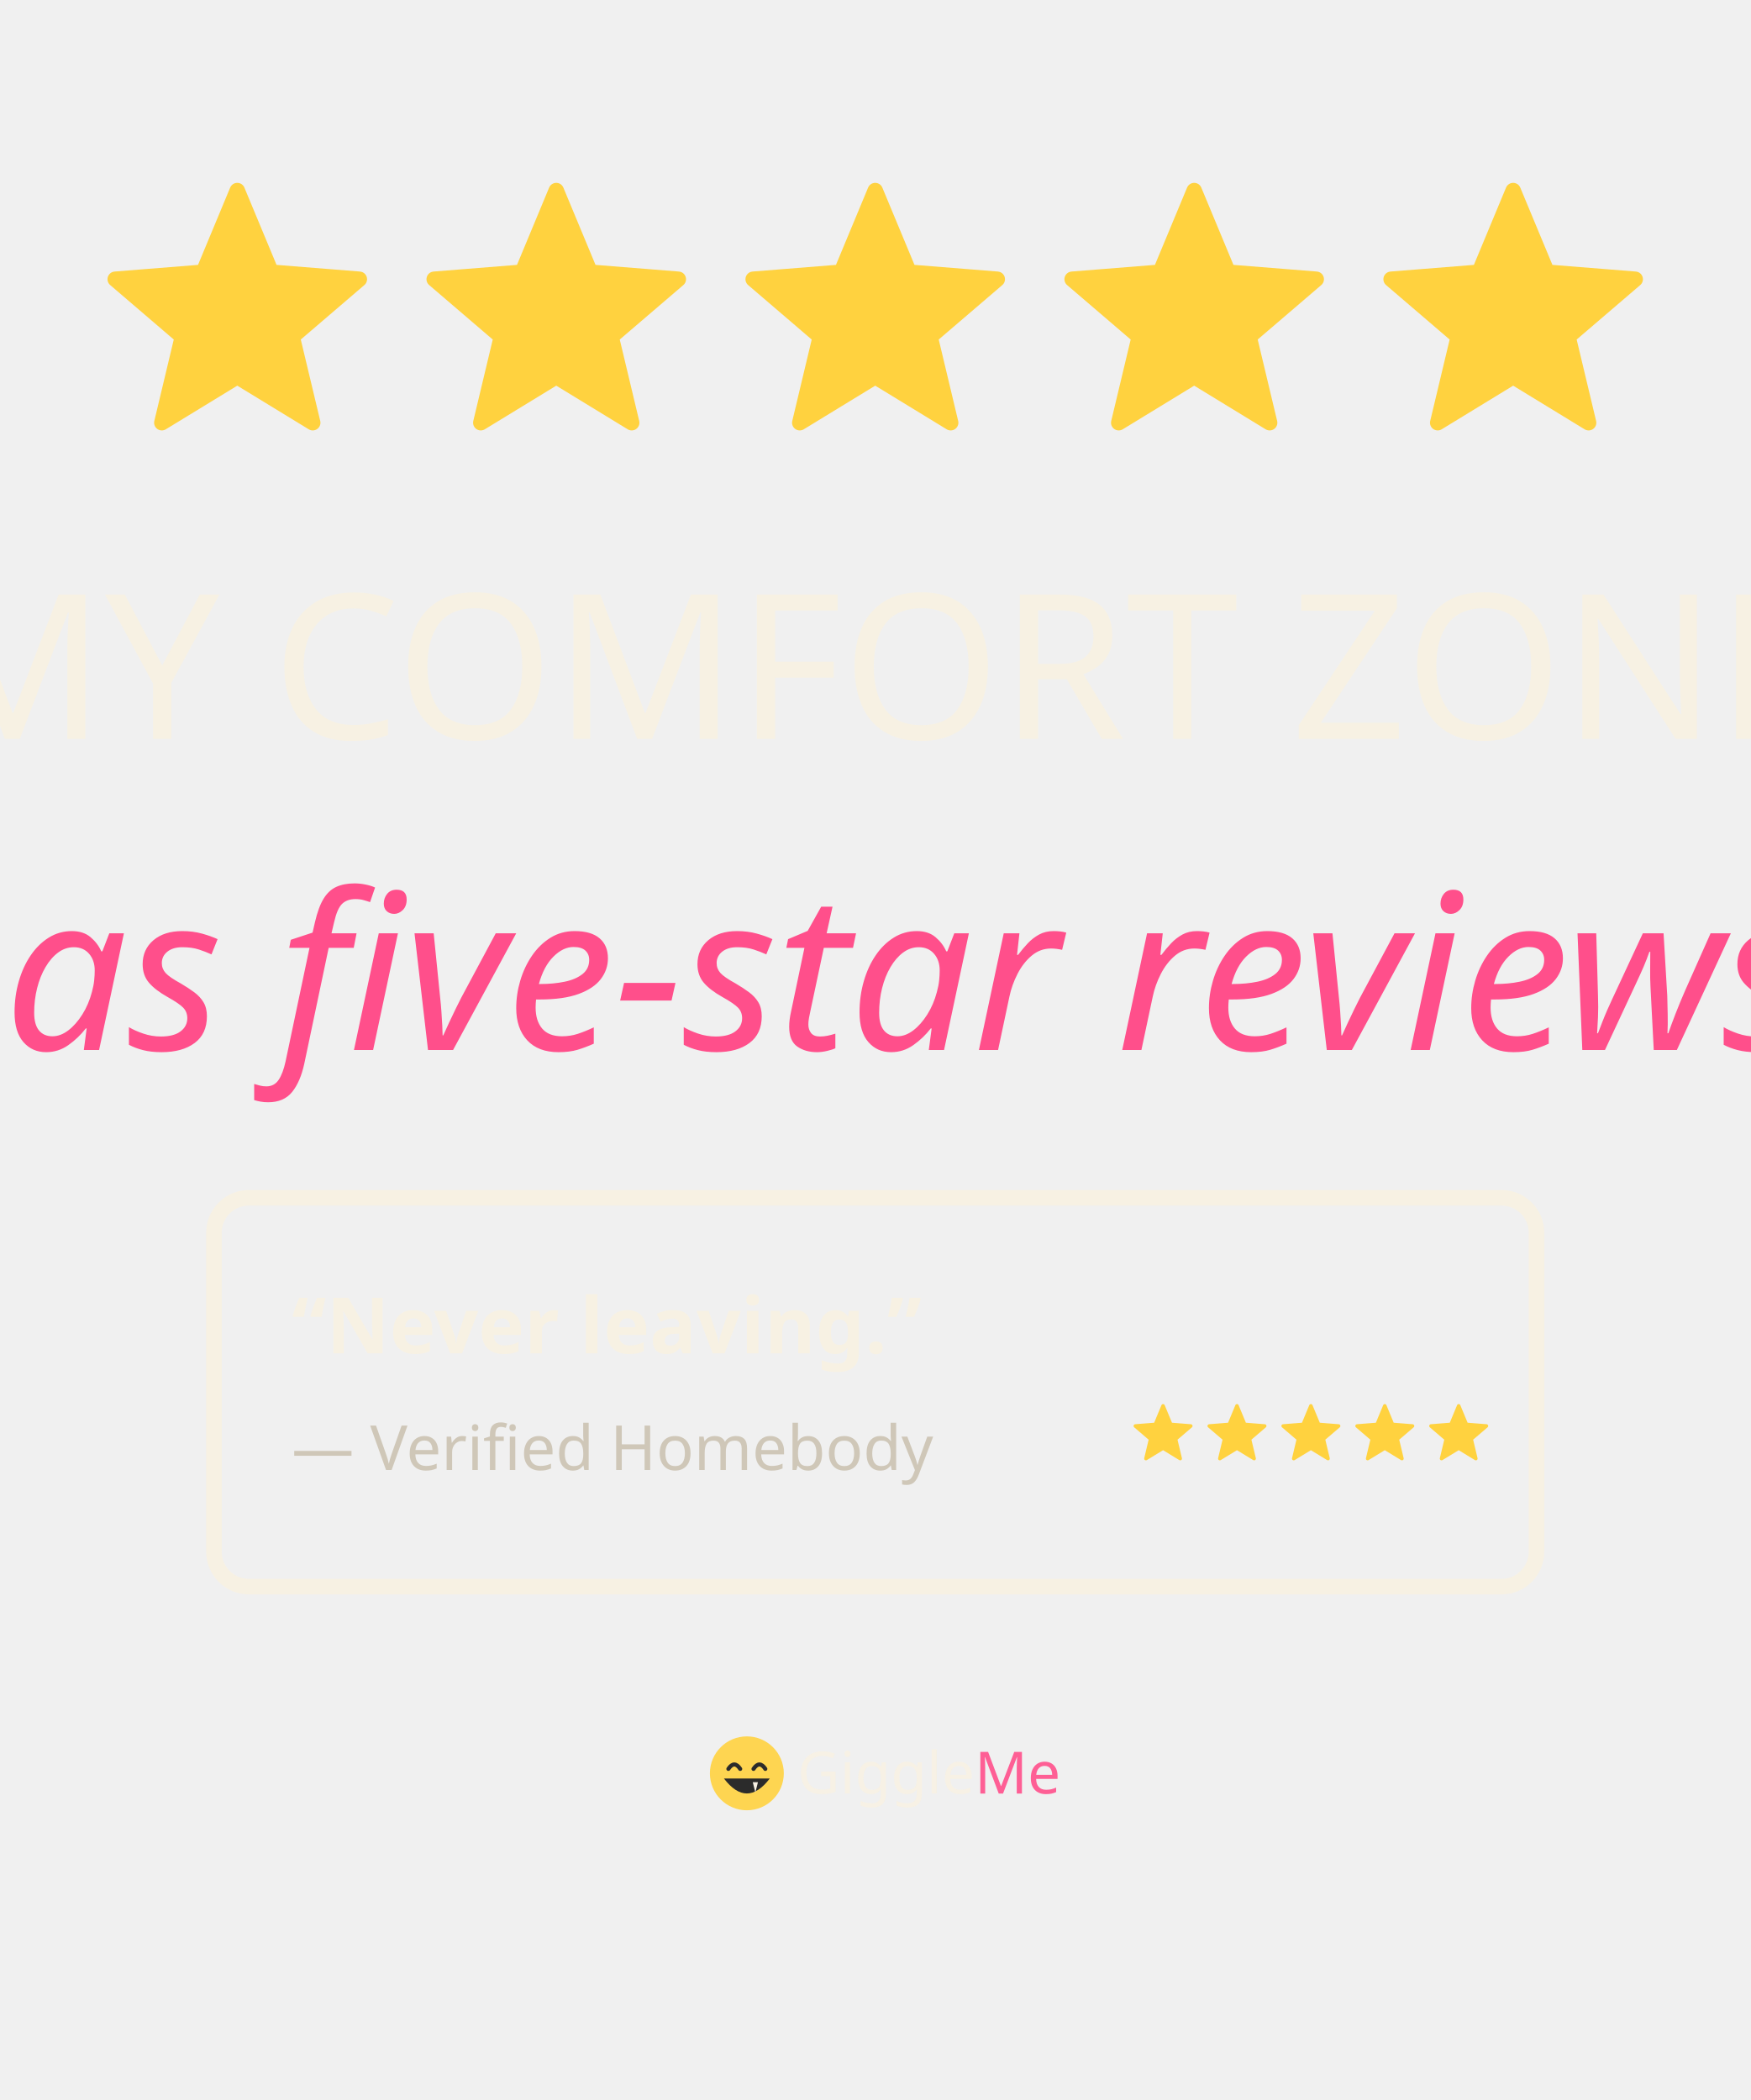
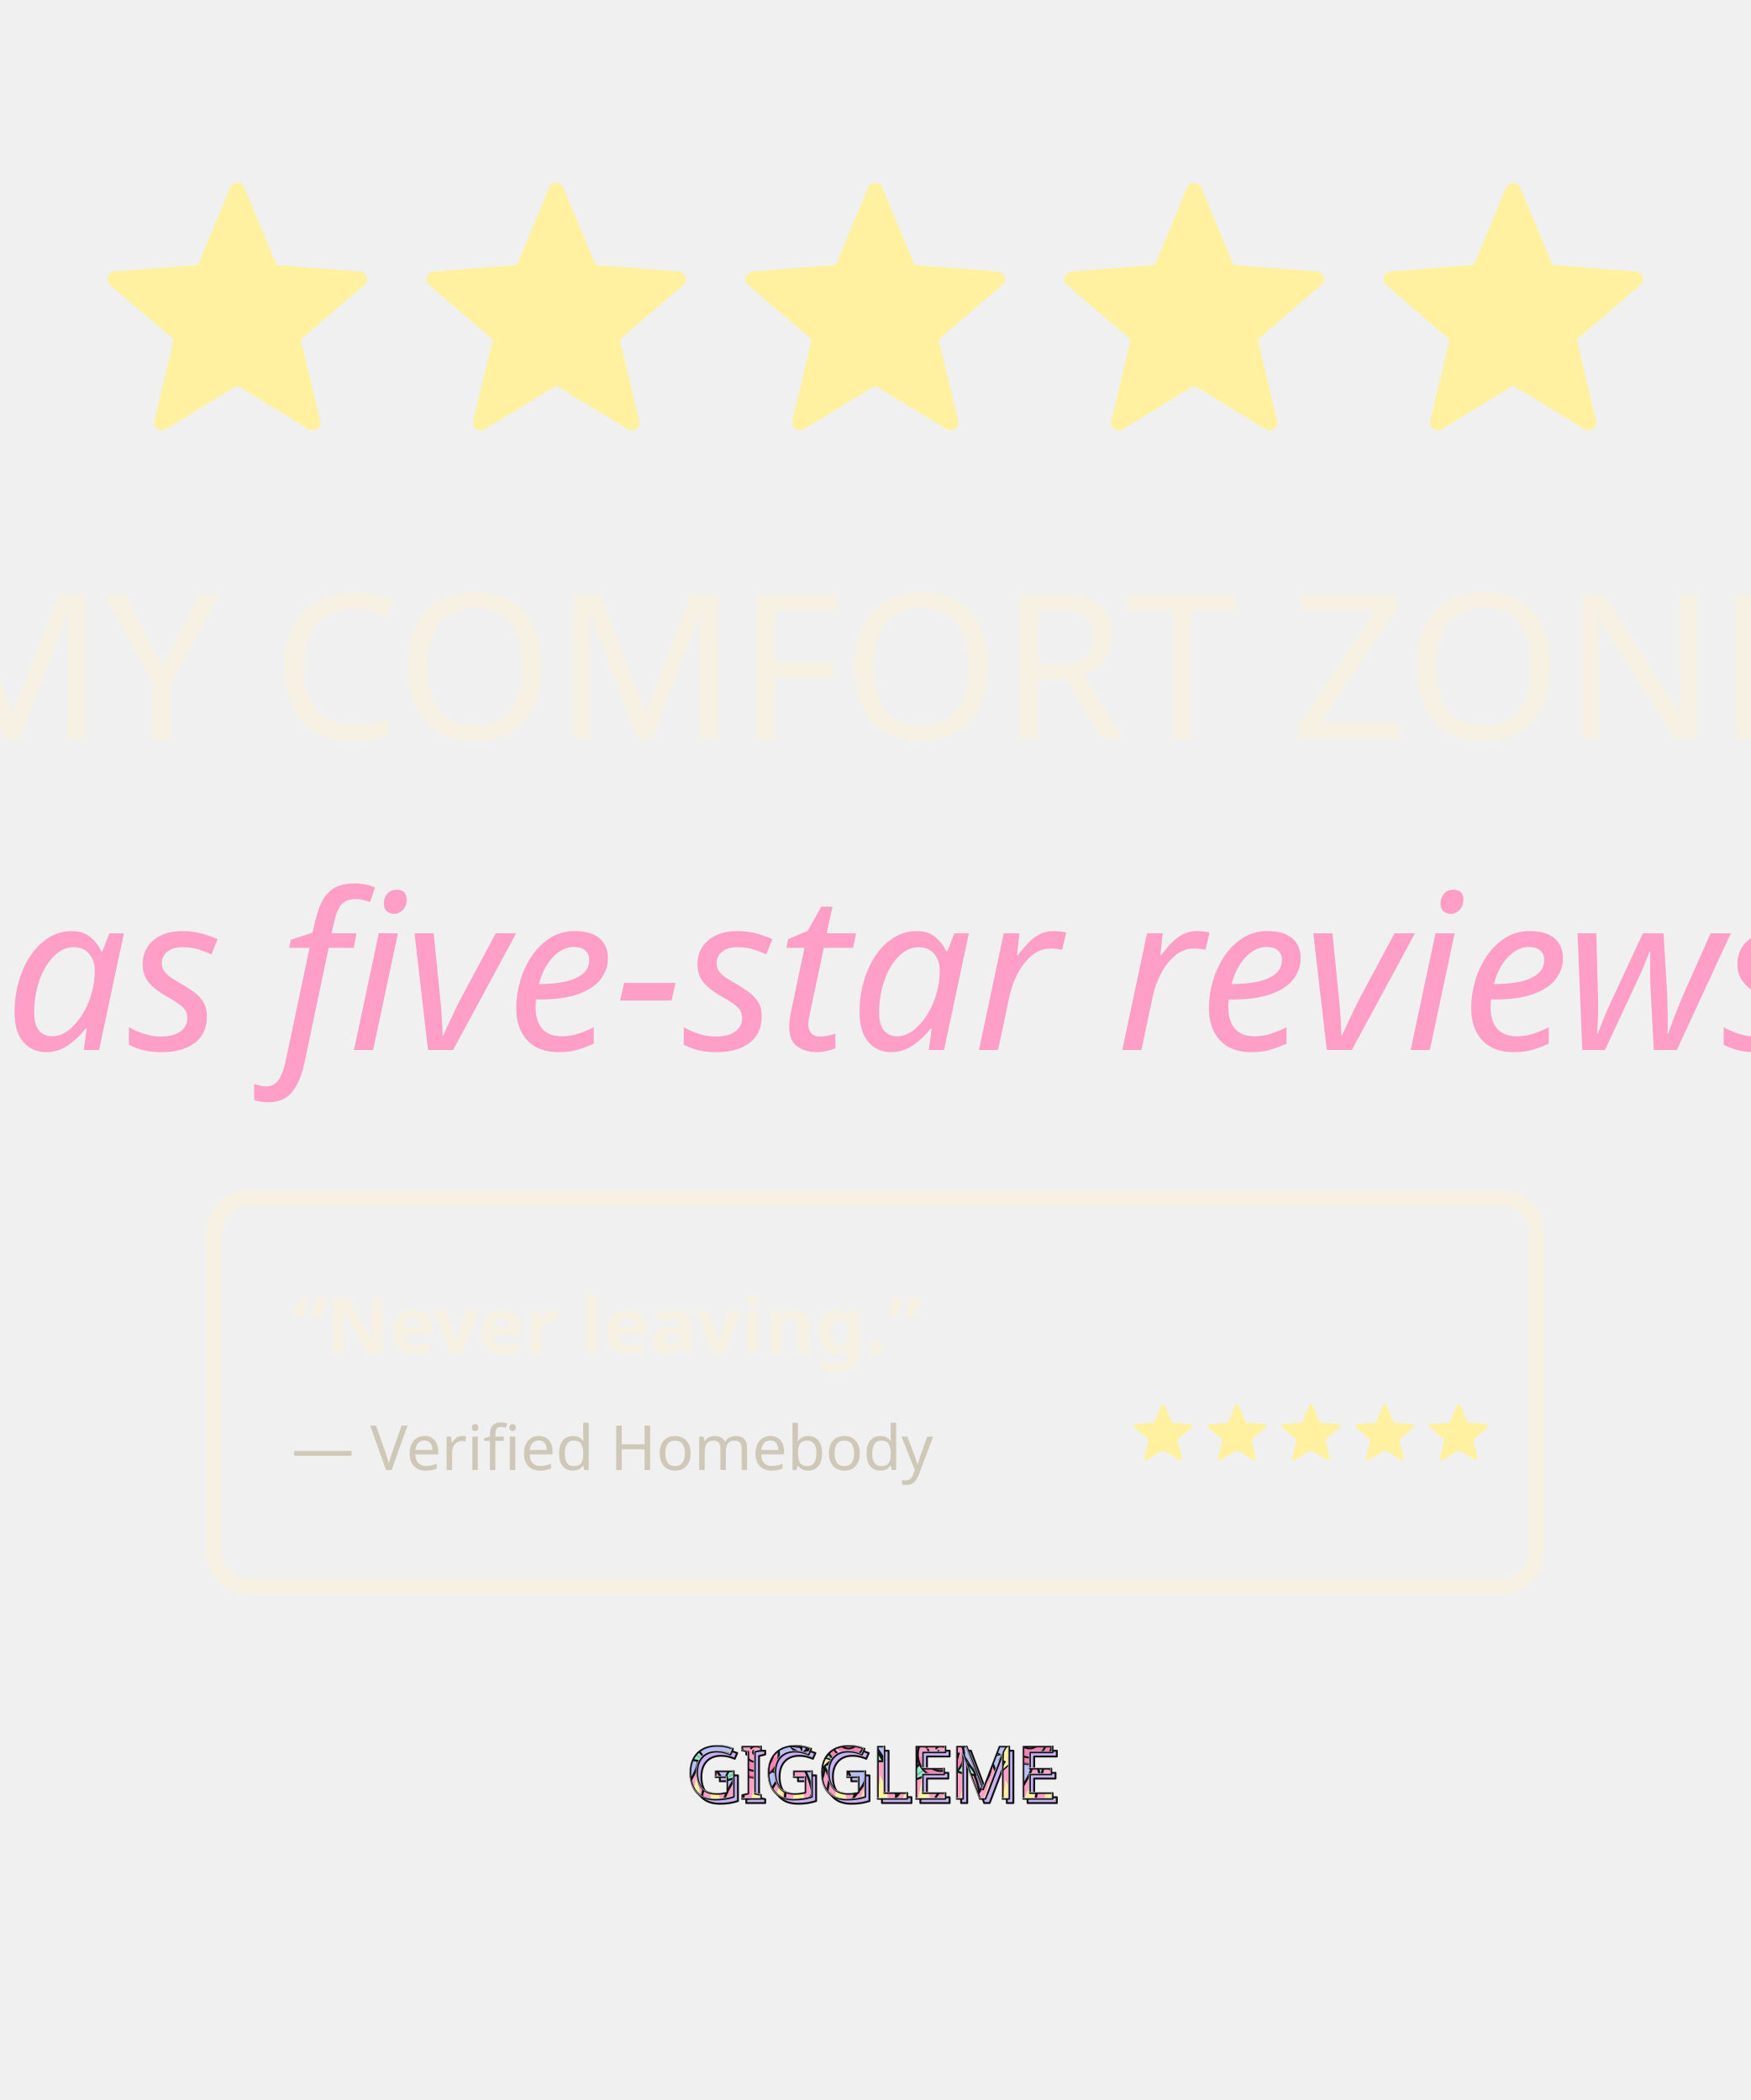
<svg xmlns="http://www.w3.org/2000/svg" viewBox="0 0 4500 5400">
  <g>
-     <polygon points="610.0,490.0 697.3,699.9 923.8,718.0 751.2,865.9 804.0,1087.0 610.0,968.5 416.0,1087.0 468.8,865.9 296.2,718.0 522.7,699.9" fill="#FFD23F" stroke="#FFD23F" stroke-width="39.6" stroke-linejoin="round" />
-     <polygon points="1430.0,490.0 1517.3,699.9 1743.8,718.0 1571.2,865.9 1624.0,1087.0 1430.0,968.5 1236.0,1087.0 1288.8,865.9 1116.2,718.0 1342.7,699.9" fill="#FFD23F" stroke="#FFD23F" stroke-width="39.6" stroke-linejoin="round" />
-     <polygon points="2250.0,490.0 2337.3,699.9 2563.8,718.0 2391.2,865.9 2444.0,1087.0 2250.0,968.5 2056.0,1087.0 2108.8,865.9 1936.2,718.0 2162.7,699.9" fill="#FFD23F" stroke="#FFD23F" stroke-width="39.6" stroke-linejoin="round" />
-     <polygon points="3070.0,490.0 3157.3,699.9 3383.8,718.0 3211.2,865.9 3264.0,1087.0 3070.0,968.5 2876.0,1087.0 2928.8,865.9 2756.2,718.0 2982.7,699.9" fill="#FFD23F" stroke="#FFD23F" stroke-width="39.6" stroke-linejoin="round" />
-     <polygon points="3890.0,490.0 3977.3,699.9 4203.8,718.0 4031.2,865.9 4084.0,1087.0 3890.0,968.5 3696.0,1087.0 3748.8,865.9 3576.2,718.0 3802.7,699.9" fill="#FFD23F" stroke="#FFD23F" stroke-width="39.6" stroke-linejoin="round" />
+     <polygon points="610.0,490.0 697.3,699.9 923.8,718.0 751.2,865.9 804.0,1087.0 610.0,968.5 416.0,1087.0 468.8,865.9 296.2,718.0 522.7,699.9" fill="#FFF1A0" stroke="#FFF1A0" stroke-width="39.6" stroke-linejoin="round" />
+     <polygon points="1430.0,490.0 1517.3,699.9 1743.8,718.0 1571.2,865.9 1624.0,1087.0 1430.0,968.5 1236.0,1087.0 1288.8,865.9 1116.2,718.0 1342.7,699.9" fill="#FFF1A0" stroke="#FFF1A0" stroke-width="39.6" stroke-linejoin="round" />
+     <polygon points="2250.0,490.0 2337.3,699.9 2563.8,718.0 2391.2,865.9 2444.0,1087.0 2250.0,968.5 2056.0,1087.0 2108.8,865.9 1936.2,718.0 2162.7,699.9" fill="#FFF1A0" stroke="#FFF1A0" stroke-width="39.6" stroke-linejoin="round" />
+     <polygon points="3070.0,490.0 3157.3,699.9 3383.8,718.0 3211.2,865.9 3264.0,1087.0 3070.0,968.5 2876.0,1087.0 2928.8,865.9 2756.2,718.0 2982.7,699.9" fill="#FFF1A0" stroke="#FFF1A0" stroke-width="39.6" stroke-linejoin="round" />
+     <polygon points="3890.0,490.0 3977.3,699.9 4203.8,718.0 4031.2,865.9 4084.0,1087.0 3890.0,968.5 3696.0,1087.0 3748.8,865.9 3576.2,718.0 3802.7,699.9" fill="#FFF1A0" stroke="#FFF1A0" stroke-width="39.6" stroke-linejoin="round" />
  </g>
  <text x="2250" y="1900" data-w="3800" text-anchor="middle" font-family="Archivo Black" font-size="520" fill="#F7F1E3">MY COMFORT ZONE</text>
-   <text x="2250" y="2700" data-w="3600" text-anchor="middle" font-family="DM Serif Display" font-style="italic" font-size="560" fill="#FF4F8B">has five-star reviews.</text>
+   <text x="2250" y="2700" data-w="3600" text-anchor="middle" font-family="DM Serif Display" font-style="italic" font-size="560" fill="#FF9EC7">has five-star reviews.</text>
  <g transform="translate(550 3080)">
    <rect width="3400" height="1000" rx="90" fill="none" stroke="#F7F1E3" stroke-width="40" stroke-dasharray="1 0" />
    <text x="200" y="400" font-family="Space Mono" font-weight="700" font-size="200" fill="#F7F1E3">“Never leaving.”</text>
    <text x="200" y="700" font-family="Space Mono" font-size="160" fill="#CFC7B8">— Verified Homebody</text>
    <g>
-       <polygon points="2440.0,535.0 2459.8,582.7 2511.3,586.8 2472.1,620.4 2484.1,670.7 2440.0,643.8 2395.9,670.7 2407.9,620.4 2368.7,586.8 2420.2,582.7" fill="#FFD23F" stroke="#FFD23F" stroke-width="9" stroke-linejoin="round" />
-       <polygon points="2630.0,535.0 2649.8,582.7 2701.3,586.8 2662.1,620.4 2674.1,670.7 2630.0,643.8 2585.9,670.7 2597.9,620.4 2558.7,586.8 2610.2,582.7" fill="#FFD23F" stroke="#FFD23F" stroke-width="9" stroke-linejoin="round" />
-       <polygon points="2820.0,535.0 2839.8,582.7 2891.3,586.8 2852.1,620.4 2864.1,670.7 2820.0,643.8 2775.9,670.7 2787.9,620.4 2748.7,586.8 2800.2,582.7" fill="#FFD23F" stroke="#FFD23F" stroke-width="9" stroke-linejoin="round" />
-       <polygon points="3010.0,535.0 3029.8,582.7 3081.3,586.8 3042.1,620.4 3054.1,670.7 3010.0,643.8 2965.9,670.7 2977.9,620.4 2938.7,586.8 2990.2,582.7" fill="#FFD23F" stroke="#FFD23F" stroke-width="9" stroke-linejoin="round" />
-       <polygon points="3200.0,535.0 3219.8,582.7 3271.3,586.8 3232.1,620.4 3244.1,670.7 3200.0,643.8 3155.9,670.7 3167.9,620.4 3128.7,586.8 3180.2,582.7" fill="#FFD23F" stroke="#FFD23F" stroke-width="9" stroke-linejoin="round" />
+       <polygon points="2440.0,535.0 2459.8,582.7 2511.3,586.8 2472.1,620.4 2484.1,670.7 2440.0,643.8 2395.9,670.7 2407.9,620.4 2368.7,586.8 2420.2,582.7" fill="#FFF1A0" stroke="#FFF1A0" stroke-width="9" stroke-linejoin="round" />
+       <polygon points="2630.0,535.0 2649.8,582.7 2701.3,586.8 2662.1,620.4 2674.1,670.7 2630.0,643.8 2585.9,670.7 2597.9,620.4 2558.7,586.8 2610.2,582.7" fill="#FFF1A0" stroke="#FFF1A0" stroke-width="9" stroke-linejoin="round" />
+       <polygon points="2820.0,535.0 2839.8,582.7 2891.3,586.8 2852.1,620.4 2864.1,670.7 2820.0,643.8 2775.9,670.7 2787.9,620.4 2748.7,586.8 2800.2,582.7" fill="#FFF1A0" stroke="#FFF1A0" stroke-width="9" stroke-linejoin="round" />
+       <polygon points="3010.0,535.0 3029.8,582.7 3081.3,586.8 3042.1,620.4 3054.1,670.7 3010.0,643.8 2965.9,670.7 2977.9,620.4 2938.7,586.8 2990.2,582.7" fill="#FFF1A0" stroke="#FFF1A0" stroke-width="9" stroke-linejoin="round" />
+       <polygon points="3200.0,535.0 3219.8,582.7 3271.3,586.8 3232.1,620.4 3244.1,670.7 3200.0,643.8 3155.9,670.7 3167.9,620.4 3128.7,586.8 3180.2,582.7" fill="#FFF1A0" stroke="#FFF1A0" stroke-width="9" stroke-linejoin="round" />
    </g>
  </g>
-   <g opacity="0.9">
-     <g transform="translate(1920 4560)">
-       <circle r="95" fill="#FFD23F" />
-       <path d="M -47.5 -11.4 q 15.2 -22.8 30.4 0" fill="none" stroke="#151515" stroke-width="10.45" stroke-linecap="round" />
-       <path d="M 17.1 -11.4 q 15.2 -22.8 30.4 0" fill="none" stroke="#151515" stroke-width="10.45" stroke-linecap="round" />
-       <path d="M -58.9 13.3 Q 0 90.25 58.9 13.3 Z" fill="#151515" />
-       <path d="M 15.2 22.8 L 28.5 22.8 L 21.85 49.4 Z" fill="#F7F1E3" />
-     </g>
-     <text x="2050" y="4612" font-family="Titan One" font-size="150" fill="#F7F1E3">Giggle<tspan fill="#FF4F8B">Me</tspan>
-     </text>
+   <g transform="translate(1595.7 4179.3) scale(0.4957)">
+     <defs>
+       <clipPath id="tag5">
+         <text x="1300" y="900" text-anchor="middle" font-family="Rye" font-size="380">GIGGLEME</text>
+       </clipPath>
+     </defs>
+     <g transform="translate(22 22)" fill="#C9B1F5">
+       <text x="1300" y="900" text-anchor="middle" font-family="Rye" font-size="380">GIGGLEME</text>
+     </g>
+     <g transform="translate(22 22)" fill="none" stroke="#121212" stroke-width="10" stroke-linejoin="round">
+       <text x="1300" y="900" text-anchor="middle" font-family="Rye" font-size="380">GIGGLEME</text>
+     </g>
+     <g clip-path="url(#tag5)">
+       <rect width="2600" height="1250" fill="#9FD3F7" />
+       <path d="M -60 420 q 80 -60 160 0 t 160 0" fill="none" stroke="#64AEE3" stroke-width="16" />
+       <path d="M 260 420 q 80 -60 160 0 t 160 0" fill="none" stroke="#64AEE3" stroke-width="16" />
+       <path d="M 580 420 q 80 -60 160 0 t 160 0" fill="none" stroke="#64AEE3" stroke-width="16" />
+       <path d="M 900 420 q 80 -60 160 0 t 160 0" fill="none" stroke="#64AEE3" stroke-width="16" />
+       <path d="M 1220 420 q 80 -60 160 0 t 160 0" fill="none" stroke="#64AEE3" stroke-width="16" />
+       <path d="M 1540 420 q 80 -60 160 0 t 160 0" fill="none" stroke="#64AEE3" stroke-width="16" />
+       <path d="M 1860 420 q 80 -60 160 0 t 160 0" fill="none" stroke="#64AEE3" stroke-width="16" />
+       <path d="M 2180 420 q 80 -60 160 0 t 160 0" fill="none" stroke="#64AEE3" stroke-width="16" />
+       <path d="M 2500 420 q 80 -60 160 0 t 160 0" fill="none" stroke="#64AEE3" stroke-width="16" />
+       <rect y="520" width="2600" height="1250" fill="#C9B1F5" opacity=".55" />
+       <path d="M -15.8 1000 C -25.8 892.0 14.2 870.4 30.2 784.0 C 144.2 881.2 134.2 935.2 124.2 1000 Z" fill="#FF9EC7" stroke="#121212" stroke-width="12" stroke-linejoin="round" />
+       <path d="M 22.2 1000 C 18.2 924.4 42.2 913.6 44.2 866.1 C 96.2 924.4 92.2 956.8 86.2 1000 Z" fill="#FFF1A0" />
+       <path d="M 92.5 1000 C 82.5 820.6 202.5 784.7 186.5 641.2 C 252.5 802.7 242.5 892.4 232.5 1000 Z" fill="#FF9EC7" stroke="#121212" stroke-width="12" stroke-linejoin="round" />
+       <path d="M 130.5 1000 C 126.5 874.4 174.5 856.5 172.5 777.5 C 204.5 874.4 200.5 928.2 194.5 1000 Z" fill="#FFF1A0" />
+       <path d="M 200.8 1000 C 190.8 873.6 230.8 848.3 246.8 747.2 C 360.8 861.0 350.8 924.2 340.8 1000 Z" fill="#FF9EC7" stroke="#121212" stroke-width="12" stroke-linejoin="round" />
+       <path d="M 238.8 1000 C 234.8 911.5 258.8 898.9 260.8 843.3 C 312.8 911.5 308.8 949.4 302.8 1000 Z" fill="#FFF1A0" />
+       <path d="M 309.2 1000 C 299.2 825.3 419.2 790.4 403.2 650.7 C 469.2 807.9 459.2 895.2 449.2 1000 Z" fill="#FF9EC7" stroke="#121212" stroke-width="12" stroke-linejoin="round" />
+       <path d="M 347.2 1000 C 343.2 877.7 391.2 860.3 389.2 783.4 C 421.2 877.7 417.2 930.1 411.2 1000 Z" fill="#FFF1A0" />
+       <path d="M 417.5 1000 C 407.5 856.4 447.5 827.7 463.5 712.8 C 577.5 842.1 567.5 913.9 557.5 1000 Z" fill="#FF9EC7" stroke="#121212" stroke-width="12" stroke-linejoin="round" />
+       <path d="M 455.5 1000 C 451.5 899.5 475.5 885.1 477.5 822.0 C 529.5 899.5 525.5 942.6 519.5 1000 Z" fill="#FFF1A0" />
+       <path d="M 525.8 1000 C 515.8 834.5 635.8 801.4 619.8 669.0 C 685.8 818.0 675.8 900.7 665.8 1000 Z" fill="#FF9EC7" stroke="#121212" stroke-width="12" stroke-linejoin="round" />
+       <path d="M 563.8 1000 C 559.8 884.2 607.8 867.6 605.8 794.8 C 637.8 884.2 633.8 933.8 627.8 1000 Z" fill="#FFF1A0" />
+       <path d="M 634.2 1000 C 624.2 841.6 664.2 809.9 680.2 683.2 C 794.2 825.8 784.2 905.0 774.2 1000 Z" fill="#FF9EC7" stroke="#121212" stroke-width="12" stroke-linejoin="round" />
+       <path d="M 672.2 1000 C 668.2 889.1 692.2 873.3 694.2 803.6 C 746.2 889.1 742.2 936.6 736.2 1000 Z" fill="#FFF1A0" />
+       <path d="M 742.5 1000 C 732.5 847.5 852.5 817.0 836.5 695.0 C 902.5 832.2 892.5 908.5 882.5 1000 Z" fill="#FF9EC7" stroke="#121212" stroke-width="12" stroke-linejoin="round" />
+       <path d="M 780.5 1000 C 776.5 893.2 824.5 878.0 822.5 810.9 C 854.5 893.2 850.5 939.0 844.5 1000 Z" fill="#FFF1A0" />
+       <path d="M 850.8 1000 C 840.8 830.1 880.8 796.2 896.8 660.3 C 1010.8 813.2 1000.8 898.1 990.8 1000 Z" fill="#FF9EC7" stroke="#121212" stroke-width="12" stroke-linejoin="round" />
+       <path d="M 888.8 1000 C 884.8 881.1 908.8 864.1 910.8 789.4 C 962.8 881.1 958.8 932.1 952.8 1000 Z" fill="#FFF1A0" />
+       <path d="M 959.2 1000 C 949.2 863.4 1069.2 836.1 1053.2 726.9 C 1119.2 849.8 1109.2 918.1 1099.2 1000 Z" fill="#FF9EC7" stroke="#121212" stroke-width="12" stroke-linejoin="round" />
+       <path d="M 997.2 1000 C 993.2 904.4 1041.2 890.7 1039.2 830.7 C 1071.2 904.4 1067.2 945.4 1061.2 1000 Z" fill="#FFF1A0" />
+       <path d="M 1067.5 1000 C 1057.5 822.8 1097.5 787.3 1113.5 645.6 C 1227.5 805.1 1217.5 893.7 1207.5 1000 Z" fill="#FF9EC7" stroke="#121212" stroke-width="12" stroke-linejoin="round" />
+       <path d="M 1105.5 1000 C 1101.5 875.9 1125.5 858.2 1127.5 780.2 C 1179.5 875.9 1175.5 929.1 1169.5 1000 Z" fill="#FFF1A0" />
+       <path d="M 1175.8 1000 C 1165.8 881.3 1285.8 857.5 1269.8 762.5 C 1335.8 869.4 1325.8 928.8 1315.8 1000 Z" fill="#FF9EC7" stroke="#121212" stroke-width="12" stroke-linejoin="round" />
+       <path d="M 1213.8 1000 C 1209.8 916.9 1257.8 905.0 1255.8 852.8 C 1287.8 916.9 1283.8 952.5 1277.8 1000 Z" fill="#FFF1A0" />
+       <path d="M 1284.2 1000 C 1274.2 820.0 1314.2 784.0 1330.2 640.0 C 1444.2 802.0 1434.2 892.0 1424.2 1000 Z" fill="#FF9EC7" stroke="#121212" stroke-width="12" stroke-linejoin="round" />
+       <path d="M 1322.2 1000 C 1318.2 874.0 1342.2 856.0 1344.2 776.8 C 1396.2 874.0 1392.2 928.0 1386.2 1000 Z" fill="#FFF1A0" />
+       <path d="M 1392.5 1000 C 1382.5 884.2 1502.5 861.0 1486.5 768.4 C 1552.5 872.6 1542.5 930.5 1532.5 1000 Z" fill="#FF9EC7" stroke="#121212" stroke-width="12" stroke-linejoin="round" />
+       <path d="M 1430.5 1000 C 1426.5 918.9 1474.5 907.3 1472.5 856.4 C 1504.5 918.9 1500.5 953.7 1494.5 1000 Z" fill="#FFF1A0" />
+       <path d="M 1500.8 1000 C 1490.8 822.0 1530.8 786.4 1546.8 644.1 C 1660.8 804.2 1650.8 893.2 1640.8 1000 Z" fill="#FF9EC7" stroke="#121212" stroke-width="12" stroke-linejoin="round" />
+       <path d="M 1538.8 1000 C 1534.8 875.4 1558.8 857.6 1560.8 779.3 C 1612.8 875.4 1608.8 928.8 1602.8 1000 Z" fill="#FFF1A0" />
+       <path d="M 1609.2 1000 C 1599.2 866.1 1719.2 839.4 1703.2 732.3 C 1769.2 852.8 1759.2 919.7 1749.2 1000 Z" fill="#FF9EC7" stroke="#121212" stroke-width="12" stroke-linejoin="round" />
+       <path d="M 1647.2 1000 C 1643.2 906.3 1691.2 892.9 1689.2 834.0 C 1721.2 906.3 1717.2 946.5 1711.2 1000 Z" fill="#FFF1A0" />
+       <path d="M 1717.5 1000 C 1707.5 828.7 1747.5 794.4 1763.5 657.4 C 1877.5 811.6 1867.5 897.2 1857.5 1000 Z" fill="#FF9EC7" stroke="#121212" stroke-width="12" stroke-linejoin="round" />
+       <path d="M 1755.5 1000 C 1751.5 880.1 1775.5 863.0 1777.5 787.6 C 1829.5 880.1 1825.5 931.5 1819.5 1000 Z" fill="#FFF1A0" />
+       <path d="M 1825.8 1000 C 1815.8 849.8 1935.8 819.8 1919.8 699.7 C 1985.8 834.8 1975.8 909.9 1965.8 1000 Z" fill="#FF9EC7" stroke="#121212" stroke-width="12" stroke-linejoin="round" />
+       <path d="M 1863.8 1000 C 1859.8 894.9 1907.8 879.9 1905.8 813.8 C 1937.8 894.9 1933.8 939.9 1927.8 1000 Z" fill="#FFF1A0" />
+       <path d="M 1934.2 1000 C 1924.2 839.6 1964.2 807.5 1980.2 679.1 C 2094.2 823.5 2084.2 903.7 2074.2 1000 Z" fill="#FF9EC7" stroke="#121212" stroke-width="12" stroke-linejoin="round" />
+       <path d="M 1972.2 1000 C 1968.2 887.7 1992.2 871.6 1994.2 801.1 C 2046.2 887.7 2042.2 935.8 2036.2 1000 Z" fill="#FFF1A0" />
+       <path d="M 2042.5 1000 C 2032.5 836.3 2152.5 803.6 2136.5 672.6 C 2202.5 820.0 2192.5 901.8 2182.5 1000 Z" fill="#FF9EC7" stroke="#121212" stroke-width="12" stroke-linejoin="round" />
+       <path d="M 2080.5 1000 C 2076.5 885.4 2124.5 869.1 2122.5 797.0 C 2154.5 885.4 2150.5 934.5 2144.5 1000 Z" fill="#FFF1A0" />
+       <path d="M 2150.8 1000 C 2140.8 853.9 2180.8 824.7 2196.8 707.8 C 2310.8 839.3 2300.8 912.3 2290.8 1000 Z" fill="#FF9EC7" stroke="#121212" stroke-width="12" stroke-linejoin="round" />
+       <path d="M 2188.8 1000 C 2184.8 897.7 2208.8 883.1 2210.8 818.8 C 2262.8 897.7 2258.8 941.6 2252.8 1000 Z" fill="#FFF1A0" />
+       <path d="M 2259.2 1000 C 2249.2 826.5 2369.2 791.8 2353.2 653.0 C 2419.2 809.2 2409.2 895.9 2399.2 1000 Z" fill="#FF9EC7" stroke="#121212" stroke-width="12" stroke-linejoin="round" />
+       <path d="M 2297.2 1000 C 2293.2 878.6 2341.2 861.2 2339.2 784.9 C 2371.2 878.6 2367.2 930.6 2361.2 1000 Z" fill="#FFF1A0" />
+       <path d="M 2367.5 1000 C 2357.5 870.8 2397.5 844.9 2413.5 741.6 C 2527.5 857.9 2517.5 922.5 2507.5 1000 Z" fill="#FF9EC7" stroke="#121212" stroke-width="12" stroke-linejoin="round" />
+       <path d="M 2405.5 1000 C 2401.5 909.5 2425.5 896.6 2427.5 839.8 C 2479.5 909.5 2475.5 948.3 2469.5 1000 Z" fill="#FFF1A0" />
+       <path d="M 2475.8 1000 C 2465.8 821.0 2585.8 785.2 2569.8 642.1 C 2635.8 803.1 2625.8 892.6 2615.8 1000 Z" fill="#FF9EC7" stroke="#121212" stroke-width="12" stroke-linejoin="round" />
+       <path d="M 2513.8 1000 C 2509.8 874.7 2557.8 856.8 2555.8 778.1 C 2587.8 874.7 2583.8 928.4 2577.8 1000 Z" fill="#FFF1A0" />
+       <g transform="translate(260.0 600.0) rotate(140)">
+         <path d="M 0 0 Q 108 -66 210 0 Q 108 66 0 0 Z" fill="#9EE6CF" stroke="#121212" stroke-width="10.8" stroke-linejoin="round" />
+         <path d="M 18 0 Q 108 -9.6 180 0" fill="none" stroke="#5FBFA0" stroke-width="7.2" />
+         <path d="M 60 -30 Q 108 -48 144 -30" fill="none" stroke="#fff" stroke-opacity=".55" stroke-width="6" stroke-linecap="round" />
+       </g>
+       <g transform="translate(260.0 600.0) rotate(30)">
+         <path d="M 0 0 Q 108 -66 210 0 Q 108 66 0 0 Z" fill="#9EE6CF" stroke="#121212" stroke-width="10.8" stroke-linejoin="round" />
+         <path d="M 18 0 Q 108 -9.6 180 0" fill="none" stroke="#5FBFA0" stroke-width="7.2" />
+         <path d="M 60 -30 Q 108 -48 144 -30" fill="none" stroke="#fff" stroke-opacity=".55" stroke-width="6" stroke-linecap="round" />
+       </g>
+       <g transform="translate(260.0 600.0)">
+         <circle r="120" fill="#FF9EC7" stroke="#121212" stroke-width="12" />
+         <path d="M -110.4 12 A 110.4 110.4 0 0 0 110.4 12 Q 0 54 -110.4 12 Z" fill="#F06AA8" opacity=".55" />
+         <g fill="none" stroke="#121212" stroke-width="9.6" stroke-linecap="round">
+           <path d="M -93.6 -6 Q -74.4 81.6 0 86.4 Q 74.4 81.6 93.6 -6" />
+           <path d="M -67.2 -26.4 Q -43.2 45.6 12 38.4 Q 60 26.4 67.2 -36" />
+           <path d="M -74.4 -36 Q -36 -93.6 18 -76.8 Q 67.2 -62.4 74.4 -28.8" />
+           <path d="M -24 -31.2 Q -4.8 -55.2 24 -36 Q 36 -9.6 4.8 0 Q -19.2 2.4 -12 -19.2" />
+         </g>
+         <g fill="none" stroke="#fff" stroke-opacity=".75" stroke-width="6.6" stroke-linecap="round">
+           <path d="M -57.6 -57.6 Q -36 -79.2 -9.6 -79.2" />
+           <path d="M -72 24 Q -60 50.4 -36 60" />
+         </g>
+       </g>
+       <g transform="translate(700.0 670.0) rotate(140)">
+         <path d="M 0 0 Q 108 -66 210 0 Q 108 66 0 0 Z" fill="#9EE6CF" stroke="#121212" stroke-width="10.8" stroke-linejoin="round" />
+         <path d="M 18 0 Q 108 -9.6 180 0" fill="none" stroke="#5FBFA0" stroke-width="7.2" />
+         <path d="M 60 -30 Q 108 -48 144 -30" fill="none" stroke="#fff" stroke-opacity=".55" stroke-width="6" stroke-linecap="round" />
+       </g>
+       <g transform="translate(700.0 670.0) rotate(30)">
+         <path d="M 0 0 Q 108 -66 210 0 Q 108 66 0 0 Z" fill="#9EE6CF" stroke="#121212" stroke-width="10.8" stroke-linejoin="round" />
+         <path d="M 18 0 Q 108 -9.6 180 0" fill="none" stroke="#5FBFA0" stroke-width="7.2" />
+         <path d="M 60 -30 Q 108 -48 144 -30" fill="none" stroke="#fff" stroke-opacity=".55" stroke-width="6" stroke-linecap="round" />
+       </g>
+       <g transform="translate(700.0 670.0)">
+         <circle r="120" fill="#FF9EC7" stroke="#121212" stroke-width="12" />
+         <path d="M -110.4 12 A 110.4 110.4 0 0 0 110.4 12 Q 0 54 -110.4 12 Z" fill="#F06AA8" opacity=".55" />
+         <g fill="none" stroke="#121212" stroke-width="9.6" stroke-linecap="round">
+           <path d="M -93.6 -6 Q -74.4 81.6 0 86.4 Q 74.4 81.6 93.6 -6" />
+           <path d="M -67.2 -26.4 Q -43.2 45.6 12 38.4 Q 60 26.4 67.2 -36" />
+           <path d="M -74.4 -36 Q -36 -93.6 18 -76.8 Q 67.2 -62.4 74.4 -28.8" />
+           <path d="M -24 -31.2 Q -4.8 -55.2 24 -36 Q 36 -9.6 4.8 0 Q -19.2 2.4 -12 -19.2" />
+         </g>
+         <g fill="none" stroke="#fff" stroke-opacity=".75" stroke-width="6.6" stroke-linecap="round">
+           <path d="M -57.6 -57.6 Q -36 -79.2 -9.6 -79.2" />
+           <path d="M -72 24 Q -60 50.4 -36 60" />
+         </g>
+       </g>
+       <g transform="translate(1180.0 600.0) rotate(140)">
+         <path d="M 0 0 Q 108 -66 210 0 Q 108 66 0 0 Z" fill="#9EE6CF" stroke="#121212" stroke-width="10.8" stroke-linejoin="round" />
+         <path d="M 18 0 Q 108 -9.6 180 0" fill="none" stroke="#5FBFA0" stroke-width="7.2" />
+         <path d="M 60 -30 Q 108 -48 144 -30" fill="none" stroke="#fff" stroke-opacity=".55" stroke-width="6" stroke-linecap="round" />
+       </g>
+       <g transform="translate(1180.0 600.0) rotate(30)">
+         <path d="M 0 0 Q 108 -66 210 0 Q 108 66 0 0 Z" fill="#9EE6CF" stroke="#121212" stroke-width="10.8" stroke-linejoin="round" />
+         <path d="M 18 0 Q 108 -9.6 180 0" fill="none" stroke="#5FBFA0" stroke-width="7.2" />
+         <path d="M 60 -30 Q 108 -48 144 -30" fill="none" stroke="#fff" stroke-opacity=".55" stroke-width="6" stroke-linecap="round" />
+       </g>
+       <g transform="translate(1180.0 600.0)">
+         <circle r="120" fill="#FF9EC7" stroke="#121212" stroke-width="12" />
+         <path d="M -110.4 12 A 110.4 110.4 0 0 0 110.4 12 Q 0 54 -110.4 12 Z" fill="#F06AA8" opacity=".55" />
+         <g fill="none" stroke="#121212" stroke-width="9.6" stroke-linecap="round">
+           <path d="M -93.6 -6 Q -74.4 81.6 0 86.4 Q 74.4 81.6 93.6 -6" />
+           <path d="M -67.2 -26.4 Q -43.2 45.6 12 38.4 Q 60 26.4 67.2 -36" />
+           <path d="M -74.4 -36 Q -36 -93.6 18 -76.8 Q 67.2 -62.4 74.4 -28.8" />
+           <path d="M -24 -31.2 Q -4.8 -55.2 24 -36 Q 36 -9.6 4.8 0 Q -19.2 2.4 -12 -19.2" />
+         </g>
+         <g fill="none" stroke="#fff" stroke-opacity=".75" stroke-width="6.6" stroke-linecap="round">
+           <path d="M -57.6 -57.6 Q -36 -79.2 -9.6 -79.2" />
+           <path d="M -72 24 Q -60 50.4 -36 60" />
+         </g>
+       </g>
+       <g transform="translate(1660.0 670.0) rotate(140)">
+         <path d="M 0 0 Q 108 -66 210 0 Q 108 66 0 0 Z" fill="#9EE6CF" stroke="#121212" stroke-width="10.8" stroke-linejoin="round" />
+         <path d="M 18 0 Q 108 -9.6 180 0" fill="none" stroke="#5FBFA0" stroke-width="7.2" />
+         <path d="M 60 -30 Q 108 -48 144 -30" fill="none" stroke="#fff" stroke-opacity=".55" stroke-width="6" stroke-linecap="round" />
+       </g>
+       <g transform="translate(1660.0 670.0) rotate(30)">
+         <path d="M 0 0 Q 108 -66 210 0 Q 108 66 0 0 Z" fill="#9EE6CF" stroke="#121212" stroke-width="10.8" stroke-linejoin="round" />
+         <path d="M 18 0 Q 108 -9.6 180 0" fill="none" stroke="#5FBFA0" stroke-width="7.2" />
+         <path d="M 60 -30 Q 108 -48 144 -30" fill="none" stroke="#fff" stroke-opacity=".55" stroke-width="6" stroke-linecap="round" />
+       </g>
+       <g transform="translate(1660.0 670.0)">
+         <circle r="120" fill="#FF9EC7" stroke="#121212" stroke-width="12" />
+         <path d="M -110.4 12 A 110.4 110.4 0 0 0 110.4 12 Q 0 54 -110.4 12 Z" fill="#F06AA8" opacity=".55" />
+         <g fill="none" stroke="#121212" stroke-width="9.6" stroke-linecap="round">
+           <path d="M -93.6 -6 Q -74.4 81.6 0 86.4 Q 74.4 81.6 93.6 -6" />
+           <path d="M -67.2 -26.4 Q -43.2 45.6 12 38.4 Q 60 26.4 67.2 -36" />
+           <path d="M -74.4 -36 Q -36 -93.6 18 -76.8 Q 67.2 -62.4 74.4 -28.8" />
+           <path d="M -24 -31.2 Q -4.8 -55.2 24 -36 Q 36 -9.6 4.8 0 Q -19.2 2.4 -12 -19.2" />
+         </g>
+         <g fill="none" stroke="#fff" stroke-opacity=".75" stroke-width="6.6" stroke-linecap="round">
+           <path d="M -57.6 -57.6 Q -36 -79.2 -9.6 -79.2" />
+           <path d="M -72 24 Q -60 50.4 -36 60" />
+         </g>
+       </g>
+       <g transform="translate(2120.0 600.0) rotate(140)">
+         <path d="M 0 0 Q 108 -66 210 0 Q 108 66 0 0 Z" fill="#9EE6CF" stroke="#121212" stroke-width="10.8" stroke-linejoin="round" />
+         <path d="M 18 0 Q 108 -9.6 180 0" fill="none" stroke="#5FBFA0" stroke-width="7.2" />
+         <path d="M 60 -30 Q 108 -48 144 -30" fill="none" stroke="#fff" stroke-opacity=".55" stroke-width="6" stroke-linecap="round" />
+       </g>
+       <g transform="translate(2120.0 600.0) rotate(30)">
+         <path d="M 0 0 Q 108 -66 210 0 Q 108 66 0 0 Z" fill="#9EE6CF" stroke="#121212" stroke-width="10.8" stroke-linejoin="round" />
+         <path d="M 18 0 Q 108 -9.6 180 0" fill="none" stroke="#5FBFA0" stroke-width="7.2" />
+         <path d="M 60 -30 Q 108 -48 144 -30" fill="none" stroke="#fff" stroke-opacity=".55" stroke-width="6" stroke-linecap="round" />
+       </g>
+       <g transform="translate(2120.0 600.0)">
+         <circle r="120" fill="#FF9EC7" stroke="#121212" stroke-width="12" />
+         <path d="M -110.4 12 A 110.4 110.4 0 0 0 110.4 12 Q 0 54 -110.4 12 Z" fill="#F06AA8" opacity=".55" />
+         <g fill="none" stroke="#121212" stroke-width="9.6" stroke-linecap="round">
+           <path d="M -93.6 -6 Q -74.4 81.6 0 86.4 Q 74.4 81.6 93.6 -6" />
+           <path d="M -67.2 -26.4 Q -43.2 45.6 12 38.4 Q 60 26.4 67.2 -36" />
+           <path d="M -74.4 -36 Q -36 -93.6 18 -76.8 Q 67.2 -62.4 74.4 -28.8" />
+           <path d="M -24 -31.2 Q -4.8 -55.2 24 -36 Q 36 -9.6 4.8 0 Q -19.2 2.4 -12 -19.2" />
+         </g>
+         <g fill="none" stroke="#fff" stroke-opacity=".75" stroke-width="6.6" stroke-linecap="round">
+           <path d="M -57.6 -57.6 Q -36 -79.2 -9.6 -79.2" />
+           <path d="M -72 24 Q -60 50.4 -36 60" />
+         </g>
+       </g>
+       <g transform="translate(480.0 400.0) rotate(0)">
+         <path d="M 0 0 L 0.0 -70.0 L -17.3 -23.8 Z" fill="#121212" />
+         <path d="M 0 0 L 0.0 -70.0 L 17.3 -23.8 Z" fill="#C9B1F5" />
+         <path d="M 0 0 L 66.6 -21.6 L 17.3 -23.8 Z" fill="#121212" />
+         <path d="M 0 0 L 66.6 -21.6 L 28.0 9.1 Z" fill="#C9B1F5" />
+         <path d="M 0 0 L 41.1 56.6 L 28.0 9.1 Z" fill="#121212" />
+         <path d="M 0 0 L 41.1 56.6 L 0.0 29.4 Z" fill="#C9B1F5" />
+         <path d="M 0 0 L -41.1 56.6 L 0.0 29.4 Z" fill="#121212" />
+         <path d="M 0 0 L -41.1 56.6 L -28.0 9.1 Z" fill="#C9B1F5" />
+         <path d="M 0 0 L -66.6 -21.6 L -28.0 9.1 Z" fill="#121212" />
+         <path d="M 0 0 L -66.6 -21.6 L -17.3 -23.8 Z" fill="#C9B1F5" />
+         <path d="M 0.0 -70.0 L 17.3 -23.8 L 66.6 -21.6 L 28.0 9.1 L 41.1 56.6 L 0.0 29.4 L -41.1 56.6 L -28.0 9.1 L -66.6 -21.6 L -17.3 -23.8 Z" fill="none" stroke="#121212" stroke-width="5.6" stroke-linejoin="round" />
+       </g>
+       <g transform="translate(940.0 660.0) rotate(9)">
+         <path d="M 0 0 L 0.0 -70.0 L -17.3 -23.8 Z" fill="#121212" />
+         <path d="M 0 0 L 0.0 -70.0 L 17.3 -23.8 Z" fill="#C9B1F5" />
+         <path d="M 0 0 L 66.6 -21.6 L 17.3 -23.8 Z" fill="#121212" />
+         <path d="M 0 0 L 66.6 -21.6 L 28.0 9.1 Z" fill="#C9B1F5" />
+         <path d="M 0 0 L 41.1 56.6 L 28.0 9.1 Z" fill="#121212" />
+         <path d="M 0 0 L 41.1 56.6 L 0.0 29.4 Z" fill="#C9B1F5" />
+         <path d="M 0 0 L -41.1 56.6 L 0.0 29.4 Z" fill="#121212" />
+         <path d="M 0 0 L -41.1 56.6 L -28.0 9.1 Z" fill="#C9B1F5" />
+         <path d="M 0 0 L -66.6 -21.6 L -28.0 9.1 Z" fill="#121212" />
+         <path d="M 0 0 L -66.6 -21.6 L -17.3 -23.8 Z" fill="#C9B1F5" />
+         <path d="M 0.0 -70.0 L 17.3 -23.8 L 66.6 -21.6 L 28.0 9.1 L 41.1 56.6 L 0.0 29.4 L -41.1 56.6 L -28.0 9.1 L -66.6 -21.6 L -17.3 -23.8 Z" fill="none" stroke="#121212" stroke-width="5.6" stroke-linejoin="round" />
+       </g>
+       <g transform="translate(1420.0 400.0) rotate(18)">
+         <path d="M 0 0 L 0.0 -70.0 L -17.3 -23.8 Z" fill="#121212" />
+         <path d="M 0 0 L 0.0 -70.0 L 17.3 -23.8 Z" fill="#C9B1F5" />
+         <path d="M 0 0 L 66.6 -21.6 L 17.3 -23.8 Z" fill="#121212" />
+         <path d="M 0 0 L 66.6 -21.6 L 28.0 9.1 Z" fill="#C9B1F5" />
+         <path d="M 0 0 L 41.1 56.6 L 28.0 9.1 Z" fill="#121212" />
+         <path d="M 0 0 L 41.1 56.6 L 0.0 29.4 Z" fill="#C9B1F5" />
+         <path d="M 0 0 L -41.1 56.6 L 0.0 29.4 Z" fill="#121212" />
+         <path d="M 0 0 L -41.1 56.6 L -28.0 9.1 Z" fill="#C9B1F5" />
+         <path d="M 0 0 L -66.6 -21.6 L -28.0 9.1 Z" fill="#121212" />
+         <path d="M 0 0 L -66.6 -21.6 L -17.3 -23.8 Z" fill="#C9B1F5" />
+         <path d="M 0.0 -70.0 L 17.3 -23.8 L 66.6 -21.6 L 28.0 9.1 L 41.1 56.6 L 0.0 29.4 L -41.1 56.6 L -28.0 9.1 L -66.6 -21.6 L -17.3 -23.8 Z" fill="none" stroke="#121212" stroke-width="5.6" stroke-linejoin="round" />
+       </g>
+       <g transform="translate(1900.0 660.0) rotate(27)">
+         <path d="M 0 0 L 0.0 -70.0 L -17.3 -23.8 Z" fill="#121212" />
+         <path d="M 0 0 L 0.0 -70.0 L 17.3 -23.8 Z" fill="#C9B1F5" />
+         <path d="M 0 0 L 66.6 -21.6 L 17.3 -23.8 Z" fill="#121212" />
+         <path d="M 0 0 L 66.6 -21.6 L 28.0 9.1 Z" fill="#C9B1F5" />
+         <path d="M 0 0 L 41.1 56.6 L 28.0 9.1 Z" fill="#121212" />
+         <path d="M 0 0 L 41.1 56.6 L 0.0 29.4 Z" fill="#C9B1F5" />
+         <path d="M 0 0 L -41.1 56.6 L 0.0 29.4 Z" fill="#121212" />
+         <path d="M 0 0 L -41.1 56.6 L -28.0 9.1 Z" fill="#C9B1F5" />
+         <path d="M 0 0 L -66.6 -21.6 L -28.0 9.1 Z" fill="#121212" />
+         <path d="M 0 0 L -66.6 -21.6 L -17.3 -23.8 Z" fill="#C9B1F5" />
+         <path d="M 0.0 -70.0 L 17.3 -23.8 L 66.6 -21.6 L 28.0 9.1 L 41.1 56.6 L 0.0 29.4 L -41.1 56.6 L -28.0 9.1 L -66.6 -21.6 L -17.3 -23.8 Z" fill="none" stroke="#121212" stroke-width="5.6" stroke-linejoin="round" />
+       </g>
+       <g transform="translate(2380.0 400.0) rotate(36)">
+         <path d="M 0 0 L 0.0 -70.0 L -17.3 -23.8 Z" fill="#121212" />
+         <path d="M 0 0 L 0.0 -70.0 L 17.3 -23.8 Z" fill="#C9B1F5" />
+         <path d="M 0 0 L 66.6 -21.6 L 17.3 -23.8 Z" fill="#121212" />
+         <path d="M 0 0 L 66.6 -21.6 L 28.0 9.1 Z" fill="#C9B1F5" />
+         <path d="M 0 0 L 41.1 56.6 L 28.0 9.1 Z" fill="#121212" />
+         <path d="M 0 0 L 41.1 56.6 L 0.0 29.4 Z" fill="#C9B1F5" />
+         <path d="M 0 0 L -41.1 56.6 L 0.0 29.4 Z" fill="#121212" />
+         <path d="M 0 0 L -41.1 56.6 L -28.0 9.1 Z" fill="#C9B1F5" />
+         <path d="M 0 0 L -66.6 -21.6 L -28.0 9.1 Z" fill="#121212" />
+         <path d="M 0 0 L -66.6 -21.6 L -17.3 -23.8 Z" fill="#C9B1F5" />
+         <path d="M 0.0 -70.0 L 17.3 -23.8 L 66.6 -21.6 L 28.0 9.1 L 41.1 56.6 L 0.0 29.4 L -41.1 56.6 L -28.0 9.1 L -66.6 -21.6 L -17.3 -23.8 Z" fill="none" stroke="#121212" stroke-width="5.6" stroke-linejoin="round" />
+       </g>
+       <path transform="translate(120.0 700.0) rotate(15)" d="M -13.5 -90 L 40.5 -90 L 9 -13.5 L 40.5 -13.5 L -27 90 L -4.5 9 L -36 9 Z" fill="#FFF1A0" stroke="#121212" stroke-width="7.2" stroke-linejoin="round" />
+       <path transform="translate(1050.0 700.0) rotate(15)" d="M -13.5 -90 L 40.5 -90 L 9 -13.5 L 40.5 -13.5 L -27 90 L -4.5 9 L -36 9 Z" fill="#FFF1A0" stroke="#121212" stroke-width="7.2" stroke-linejoin="round" />
+       <path transform="translate(2000.0 700.0) rotate(15)" d="M -13.5 -90 L 40.5 -90 L 9 -13.5 L 40.5 -13.5 L -27 90 L -4.5 9 L -36 9 Z" fill="#FFF1A0" stroke="#121212" stroke-width="7.2" stroke-linejoin="round" />
+     </g>
+     <g fill="none" stroke="#121212" stroke-width="10" stroke-linejoin="round">
+       <text x="1300" y="900" text-anchor="middle" font-family="Rye" font-size="380">GIGGLEME</text>
+     </g>
+     <g fill="none" stroke="#FFFFFF" stroke-width="4" stroke-linejoin="round" transform="translate(-4 -4)" opacity=".6">
+       <text x="1300" y="900" text-anchor="middle" font-family="Rye" font-size="380">GIGGLEME</text>
+     </g>
  </g>
</svg>
